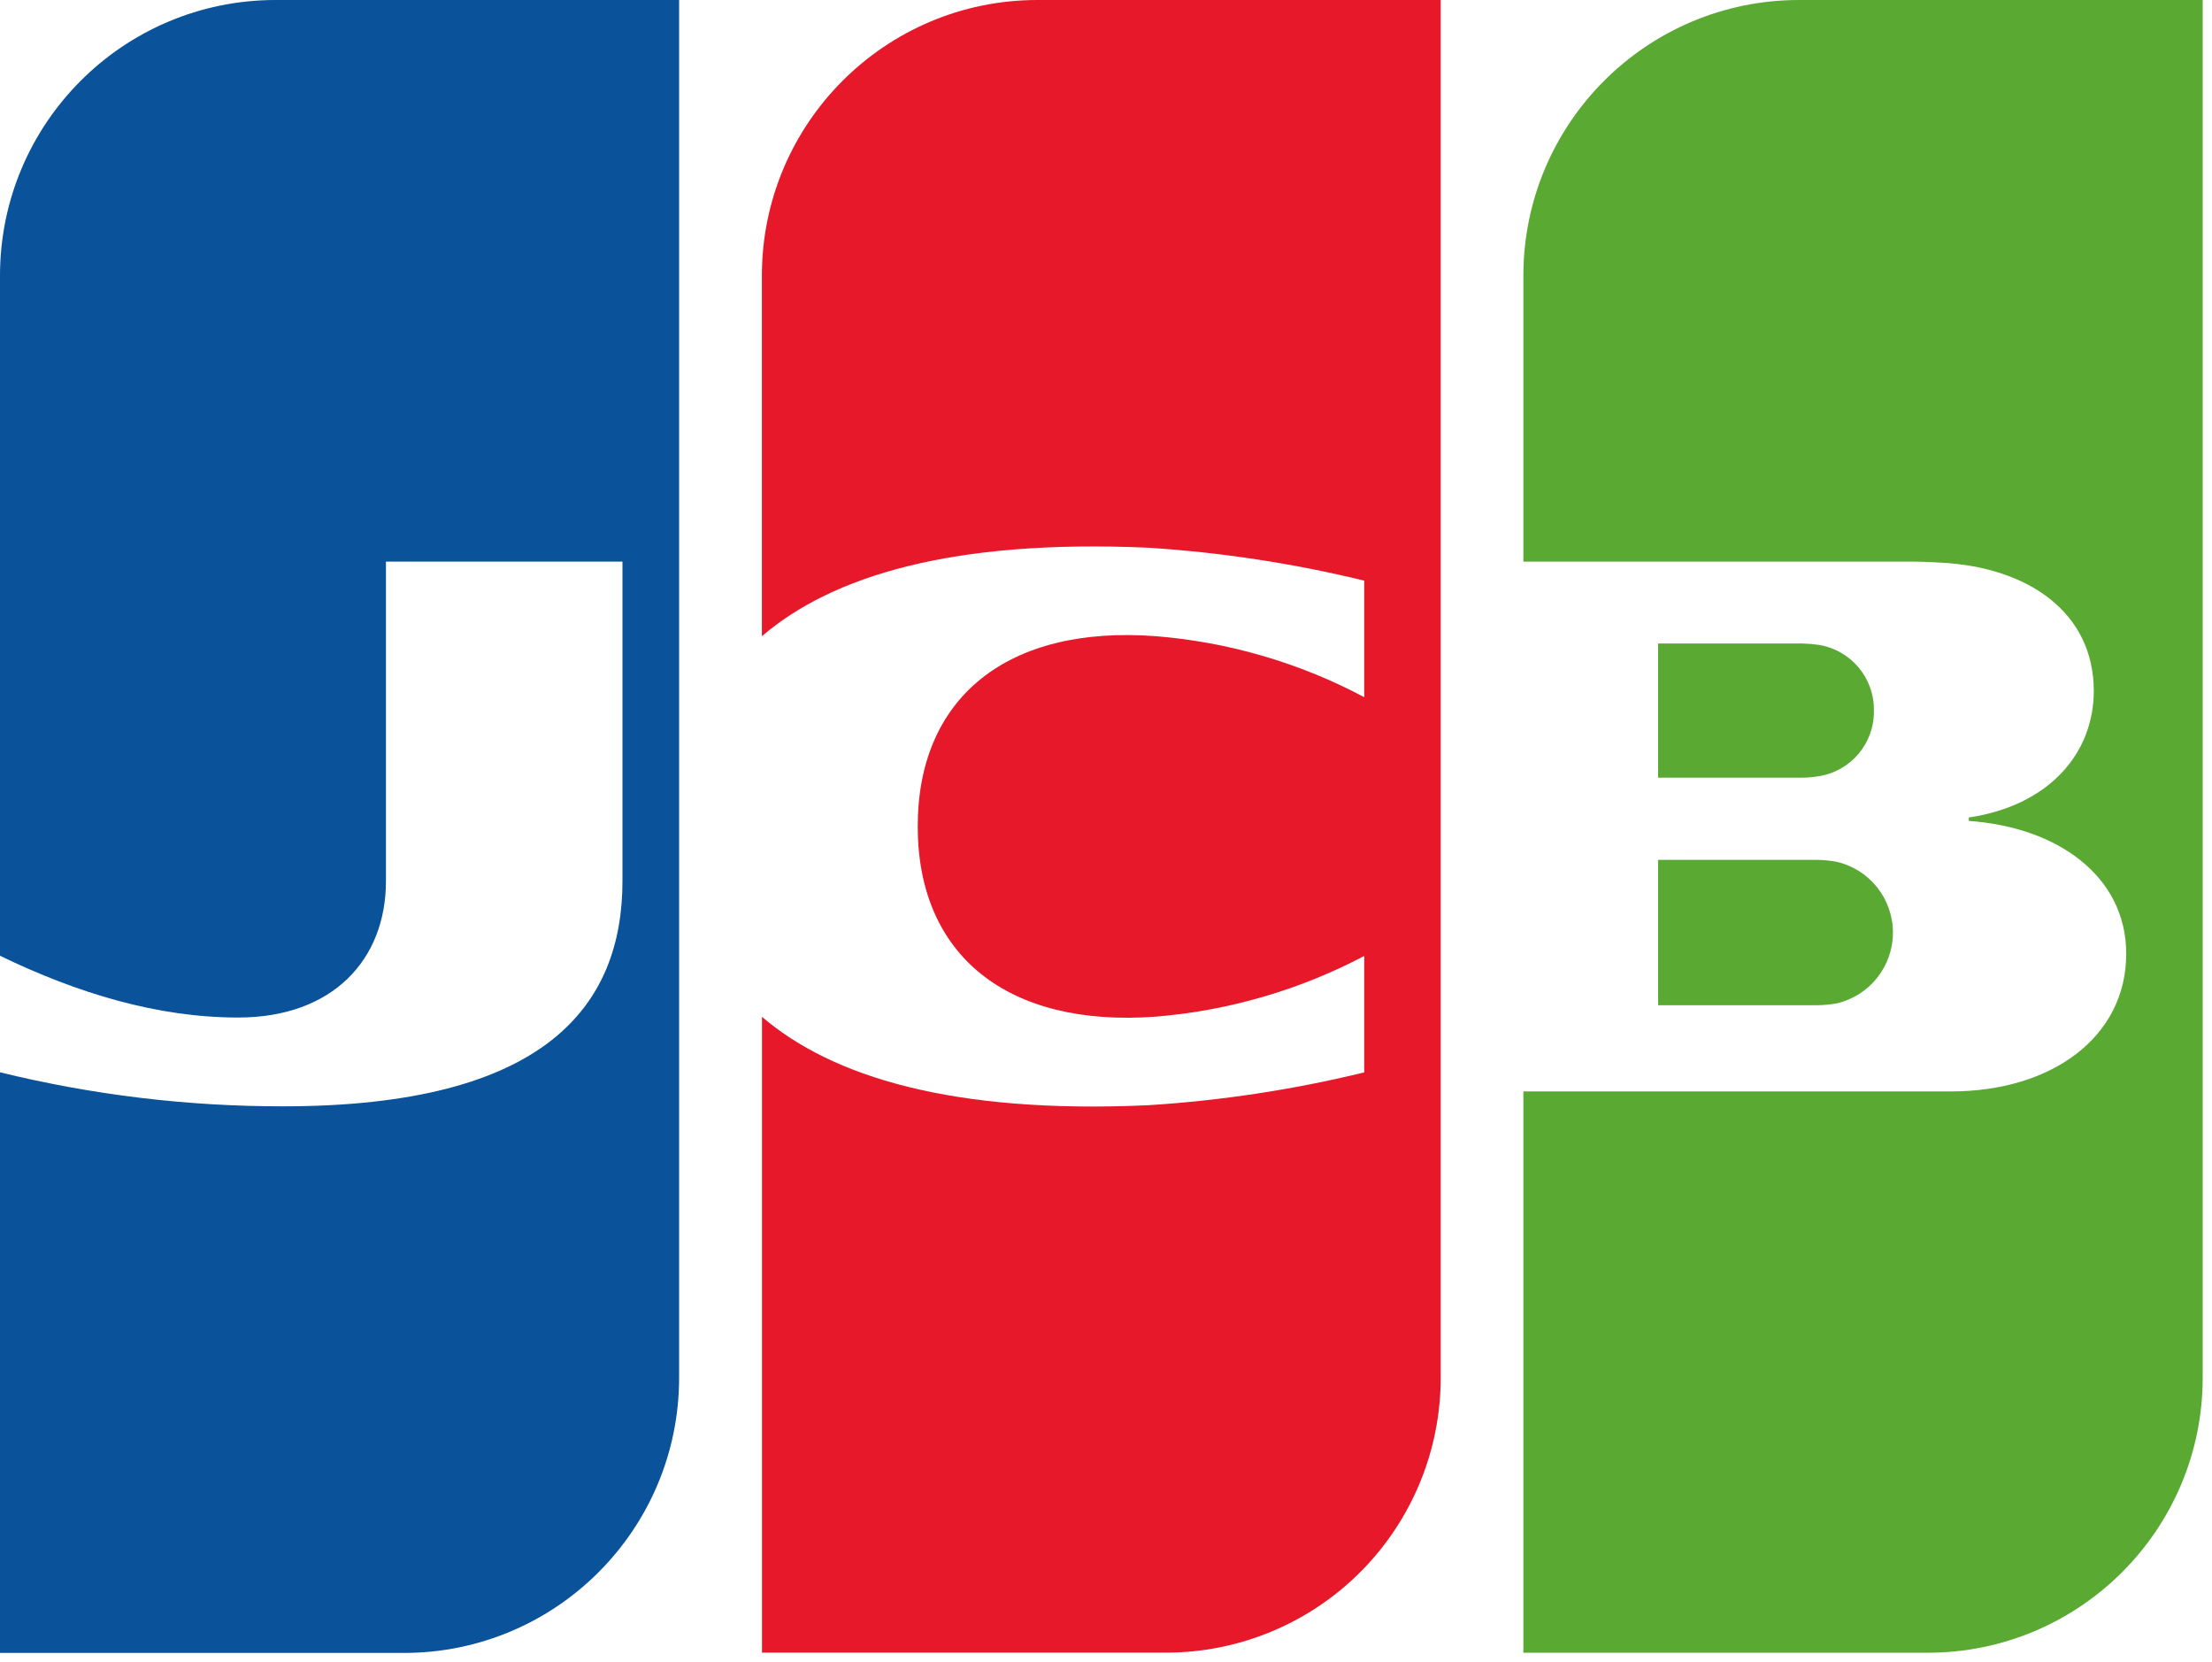
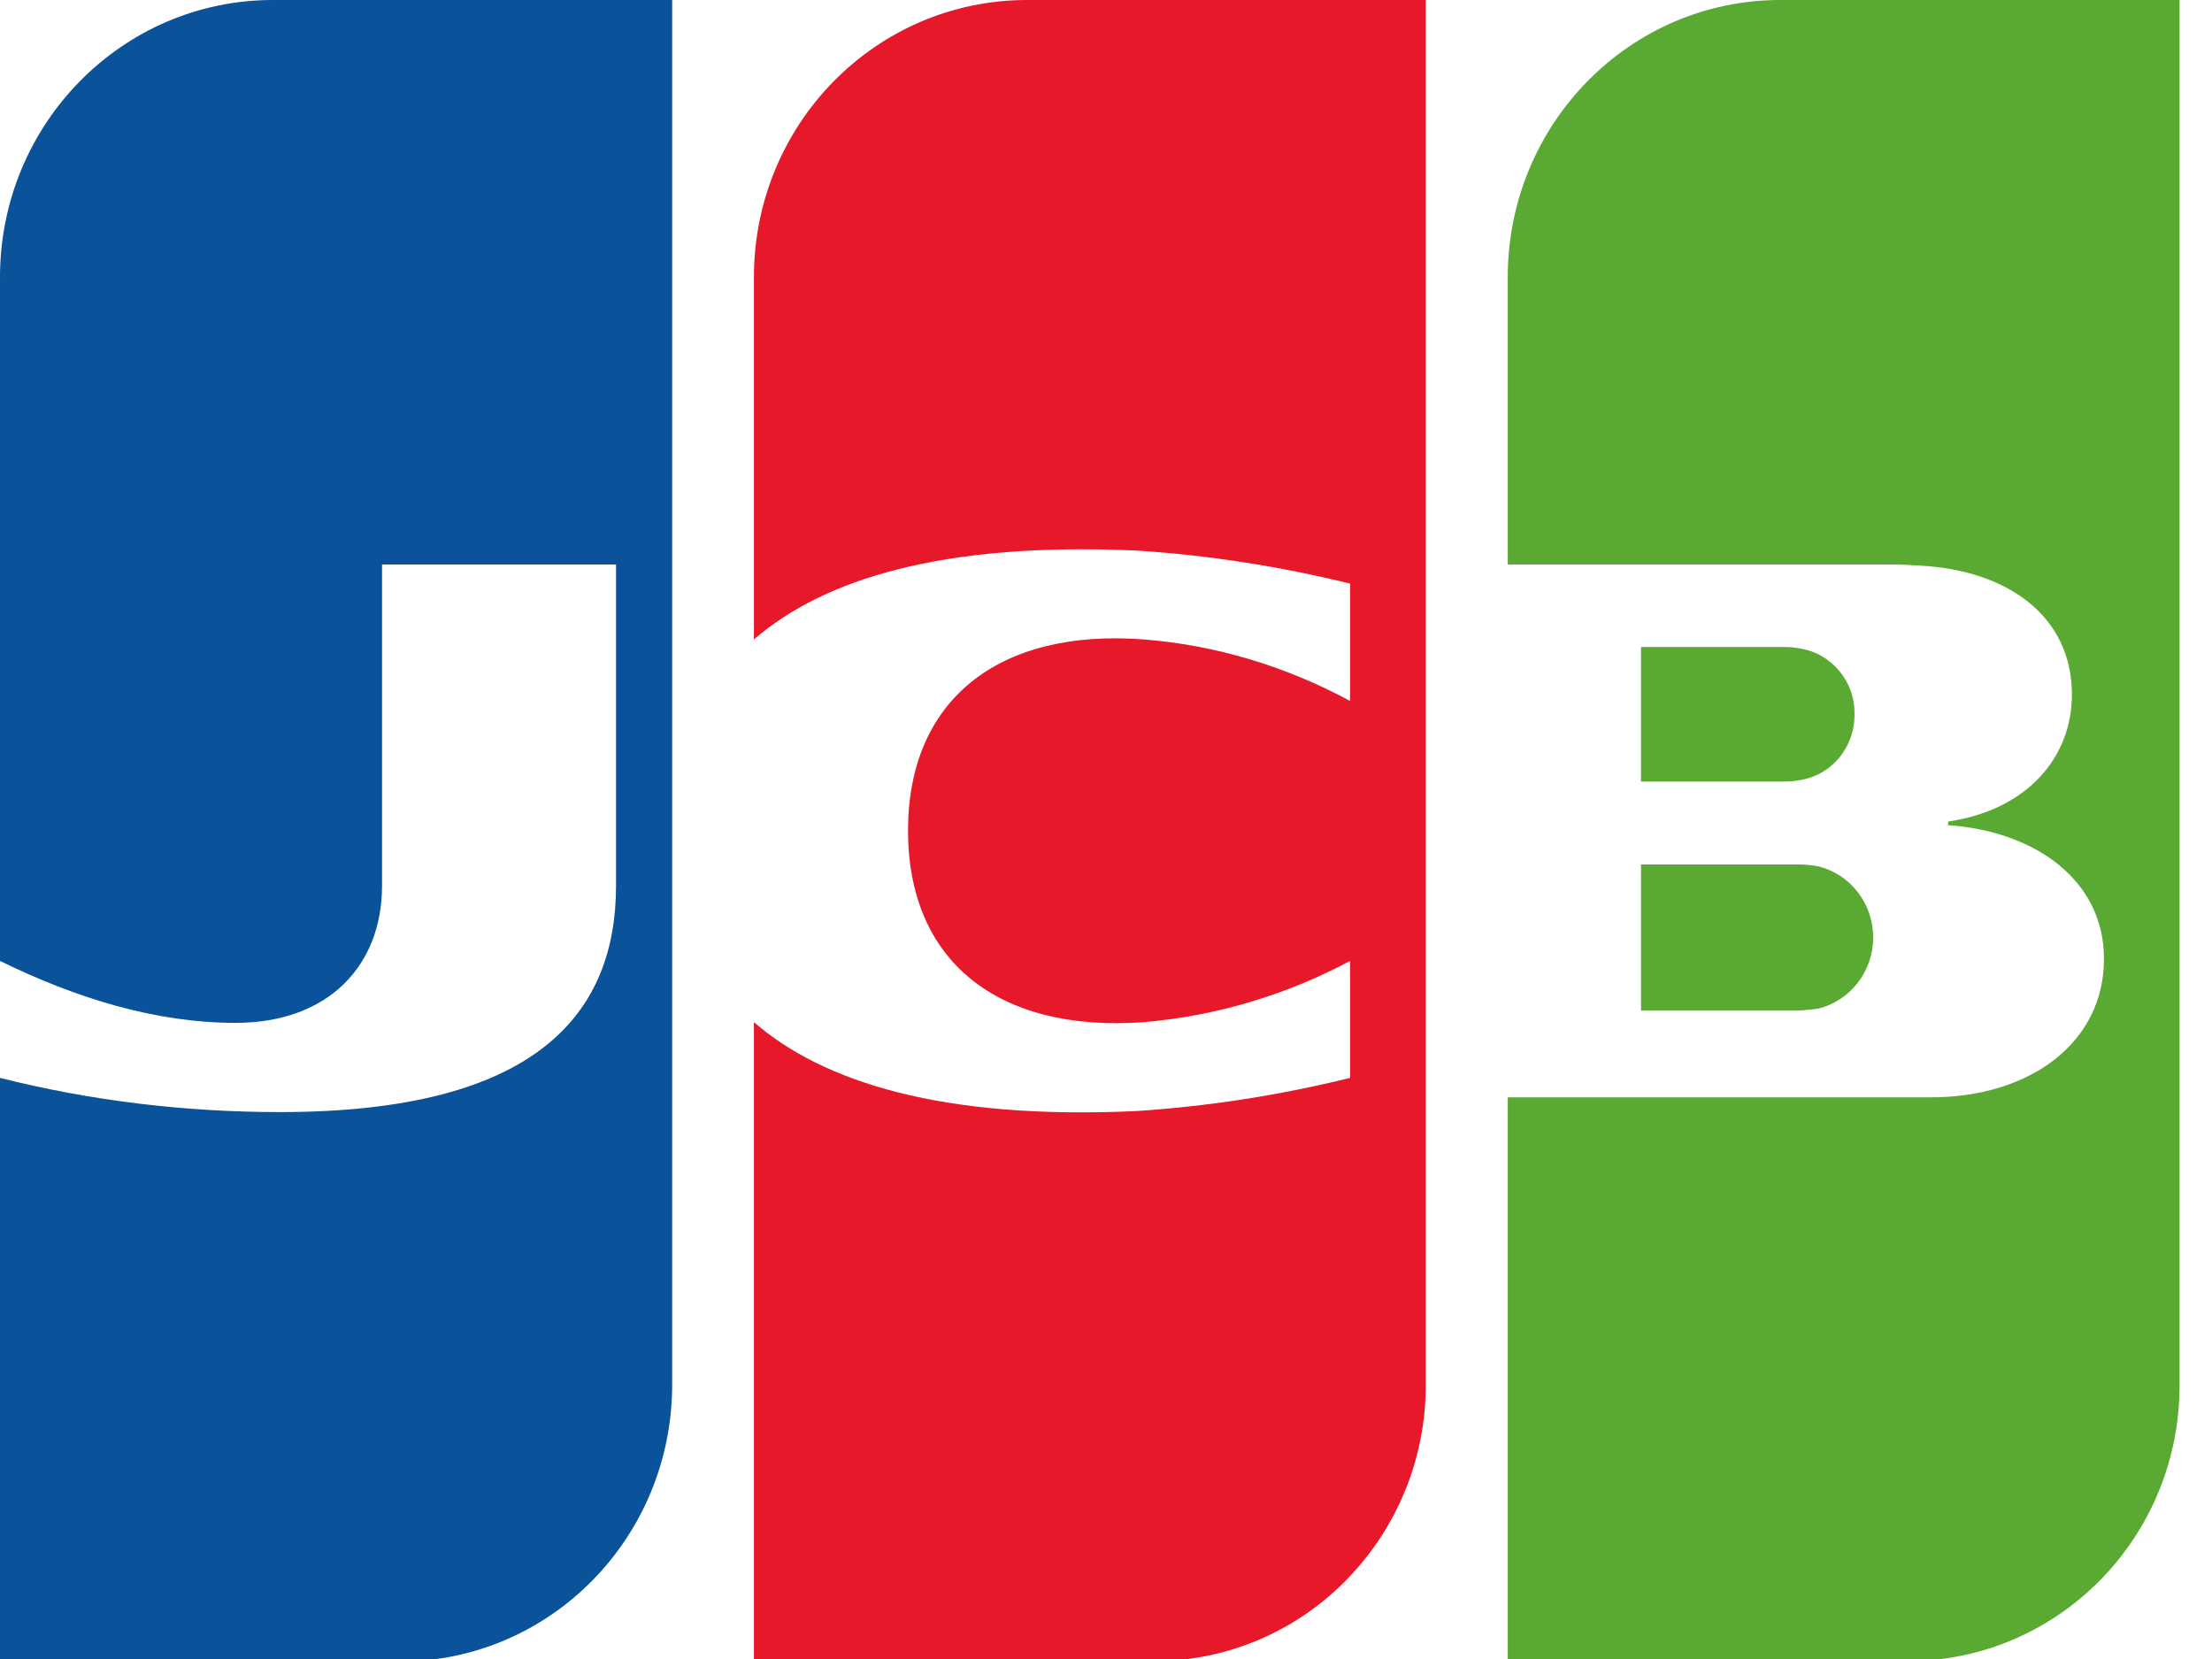
- <svg xmlns="http://www.w3.org/2000/svg" width="221" height="166" viewBox="0 0 221 166">
-   <g fill="none" fill-rule="evenodd">
-     <path d="M165.66 100.41h15.93a12.18 12.18 0 0 0 1.9-.18 7.26 7.26 0 0 0 0-14.15 12.41 12.41 0 0 0-1.9-.19h-15.93v14.52zM179.74 0c-15.212.006-27.54 12.338-27.54 27.55V56.1h39c.9 0 2 .07 2.7.1 8.77.45 15.29 5 15.29 12.82 0 6.19-4.43 11.44-12.49 12.64V82c8.89.62 15.73 5.53 15.73 13.27 0 8.36-7.5 13.75-17.48 13.75H152.2v56.07h40.39a27.48 27.48 0 0 0 27.48-27.5V0h-40.33zm7.48 71a6.54 6.54 0 0 0-5.56-6.59 12.31 12.31 0 0 0-1.57-.13h-14.43v13.4h14.44a10.07 10.07 0 0 0 1.57-.14 6.51 6.51 0 0 0 5.55-6.54z" fill="#59A933" />
-     <path d="M27.53 0A27.54 27.54 0 0 0 0 27.55v67.92c7.73 3.74 15.71 6.17 23.79 6.17 9.48 0 14.77-5.81 14.77-13.62V56.1h23.63V88c0 12.48-7.68 22.51-33.93 22.51A118.4 118.4 0 0 1 0 107.11v58h40.36c15.184-.006 27.49-12.316 27.49-27.5V0H27.53z" fill="#0A5299" />
-     <path d="M103.62 0c-15.198.022-27.506 12.352-27.5 27.55v36c7-6 19-9.71 38.58-8.84A124.39 124.39 0 0 1 136.3 58v11.64a53.49 53.49 0 0 0-20.8-6.09c-14.87-1.13-23.81 6.14-23.81 19s8.94 20.11 23.81 19a54.25 54.25 0 0 0 20.8-6.06v11.63a123.89 123.89 0 0 1-21.59 3.28c-19.55.89-31.6-2.85-38.58-8.83v63.51h40.36a27.45 27.45 0 0 0 27.45-27.5V0h-40.32z" fill="#E6182A" />
+ <svg xmlns="http://www.w3.org/2000/svg" width="24pt" height="18pt" viewBox="0 0 24 18" version="1.1">
+   <g id="surface1">
+     <path style=" stroke:none;fill-rule:evenodd;fill:rgb(34.902%,66.275%,20%);fill-opacity:1;" d="M 17.805 10.965 L 19.516 10.965 C 19.582 10.961 19.652 10.953 19.719 10.945 C 20.074 10.863 20.324 10.539 20.324 10.172 C 20.324 9.801 20.074 9.48 19.719 9.398 C 19.652 9.387 19.582 9.379 19.516 9.379 L 17.805 9.379 Z M 19.316 0 C 17.68 0 16.359 1.348 16.359 3.008 L 16.359 6.125 L 20.547 6.125 C 20.645 6.125 20.762 6.133 20.836 6.137 C 21.781 6.188 22.48 6.684 22.48 7.535 C 22.48 8.211 22.004 8.785 21.137 8.914 L 21.137 8.953 C 22.094 9.02 22.828 9.559 22.828 10.402 C 22.828 11.316 22.023 11.906 20.949 11.906 L 16.359 11.906 L 16.359 18.023 L 20.695 18.023 C 22.328 18.023 23.652 16.684 23.648 15.023 L 23.648 0 Z M 20.121 7.75 C 20.129 7.395 19.871 7.086 19.523 7.035 C 19.465 7.023 19.41 7.02 19.352 7.02 L 17.805 7.02 L 17.805 8.48 L 19.355 8.48 C 19.41 8.48 19.469 8.477 19.523 8.465 C 19.871 8.414 20.125 8.109 20.121 7.75 Z M 20.121 7.75 " />
+     <path style=" stroke:none;fill-rule:evenodd;fill:rgb(3.922%,32.157%,60%);fill-opacity:1;" d="M 2.961 0 C 1.324 0 0 1.348 0 3.008 L 0 10.426 C 0.828 10.832 1.691 11.098 2.555 11.098 C 3.574 11.098 4.145 10.465 4.145 9.613 L 4.145 6.125 L 6.684 6.125 L 6.684 9.609 C 6.684 10.973 5.855 12.066 3.039 12.066 C 2.016 12.066 0.992 11.945 0 11.695 L 0 18.027 L 4.34 18.027 C 5.969 18.027 7.293 16.684 7.293 15.023 L 7.293 0 Z M 2.961 0 " />
+     <path style=" stroke:none;fill-rule:evenodd;fill:rgb(90.196%,9.412%,16.471%);fill-opacity:1;" d="M 11.137 0 C 9.5 0.004 8.18 1.348 8.18 3.008 L 8.18 6.938 C 8.934 6.285 10.223 5.879 12.328 5.973 C 13.109 6.023 13.887 6.145 14.648 6.332 L 14.648 7.605 C 13.953 7.23 13.195 7 12.414 6.938 C 10.816 6.816 9.852 7.609 9.852 9.012 C 9.852 10.418 10.816 11.207 12.414 11.09 C 13.195 11.023 13.953 10.797 14.648 10.426 L 14.648 11.695 C 13.887 11.883 13.109 12.004 12.328 12.055 C 10.227 12.152 8.93 11.742 8.18 11.09 L 8.18 18.023 L 12.52 18.023 C 13.305 18.023 14.055 17.707 14.605 17.145 C 15.16 16.582 15.473 15.816 15.469 15.023 L 15.469 0 Z M 11.137 0 " />
  </g>
</svg>
